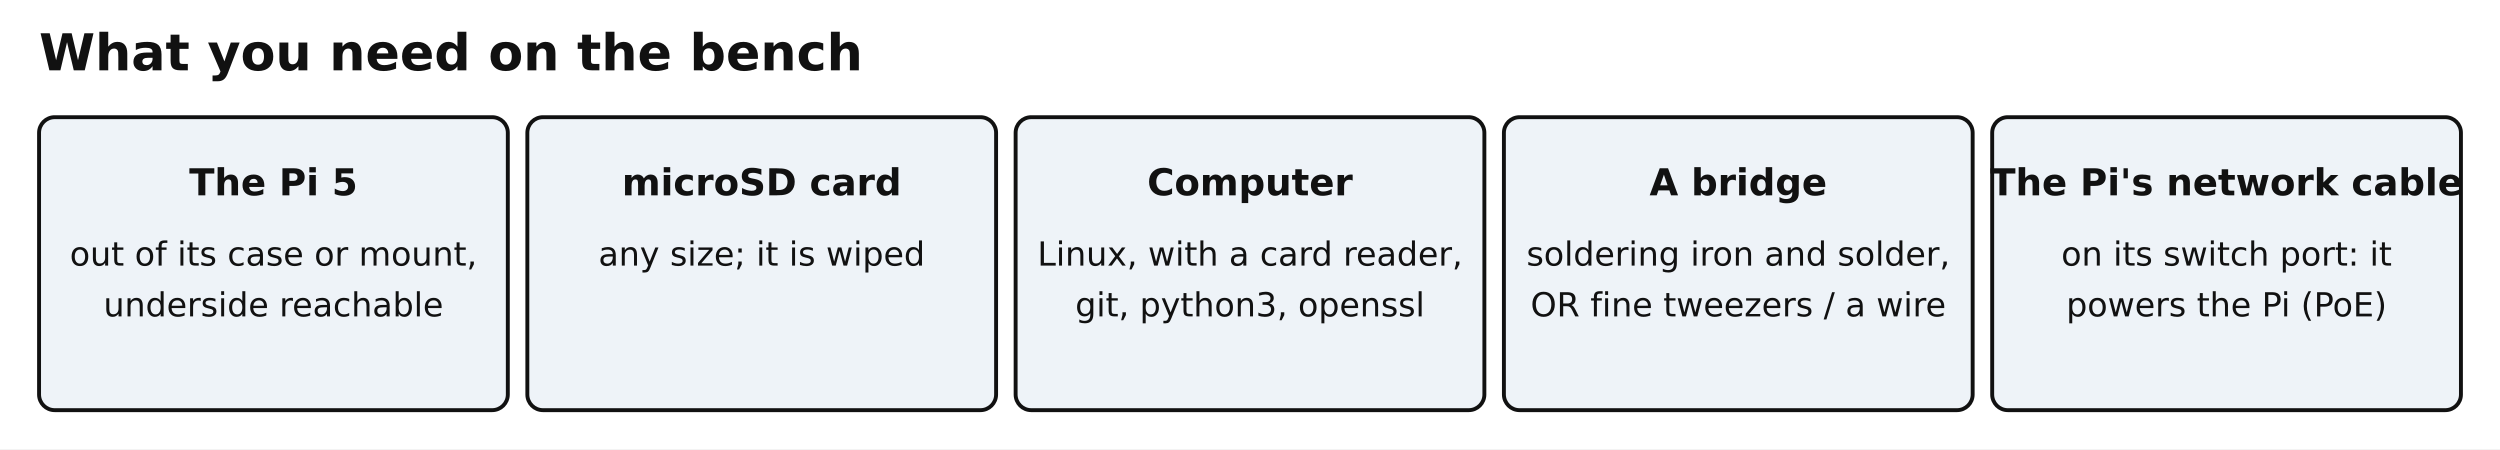
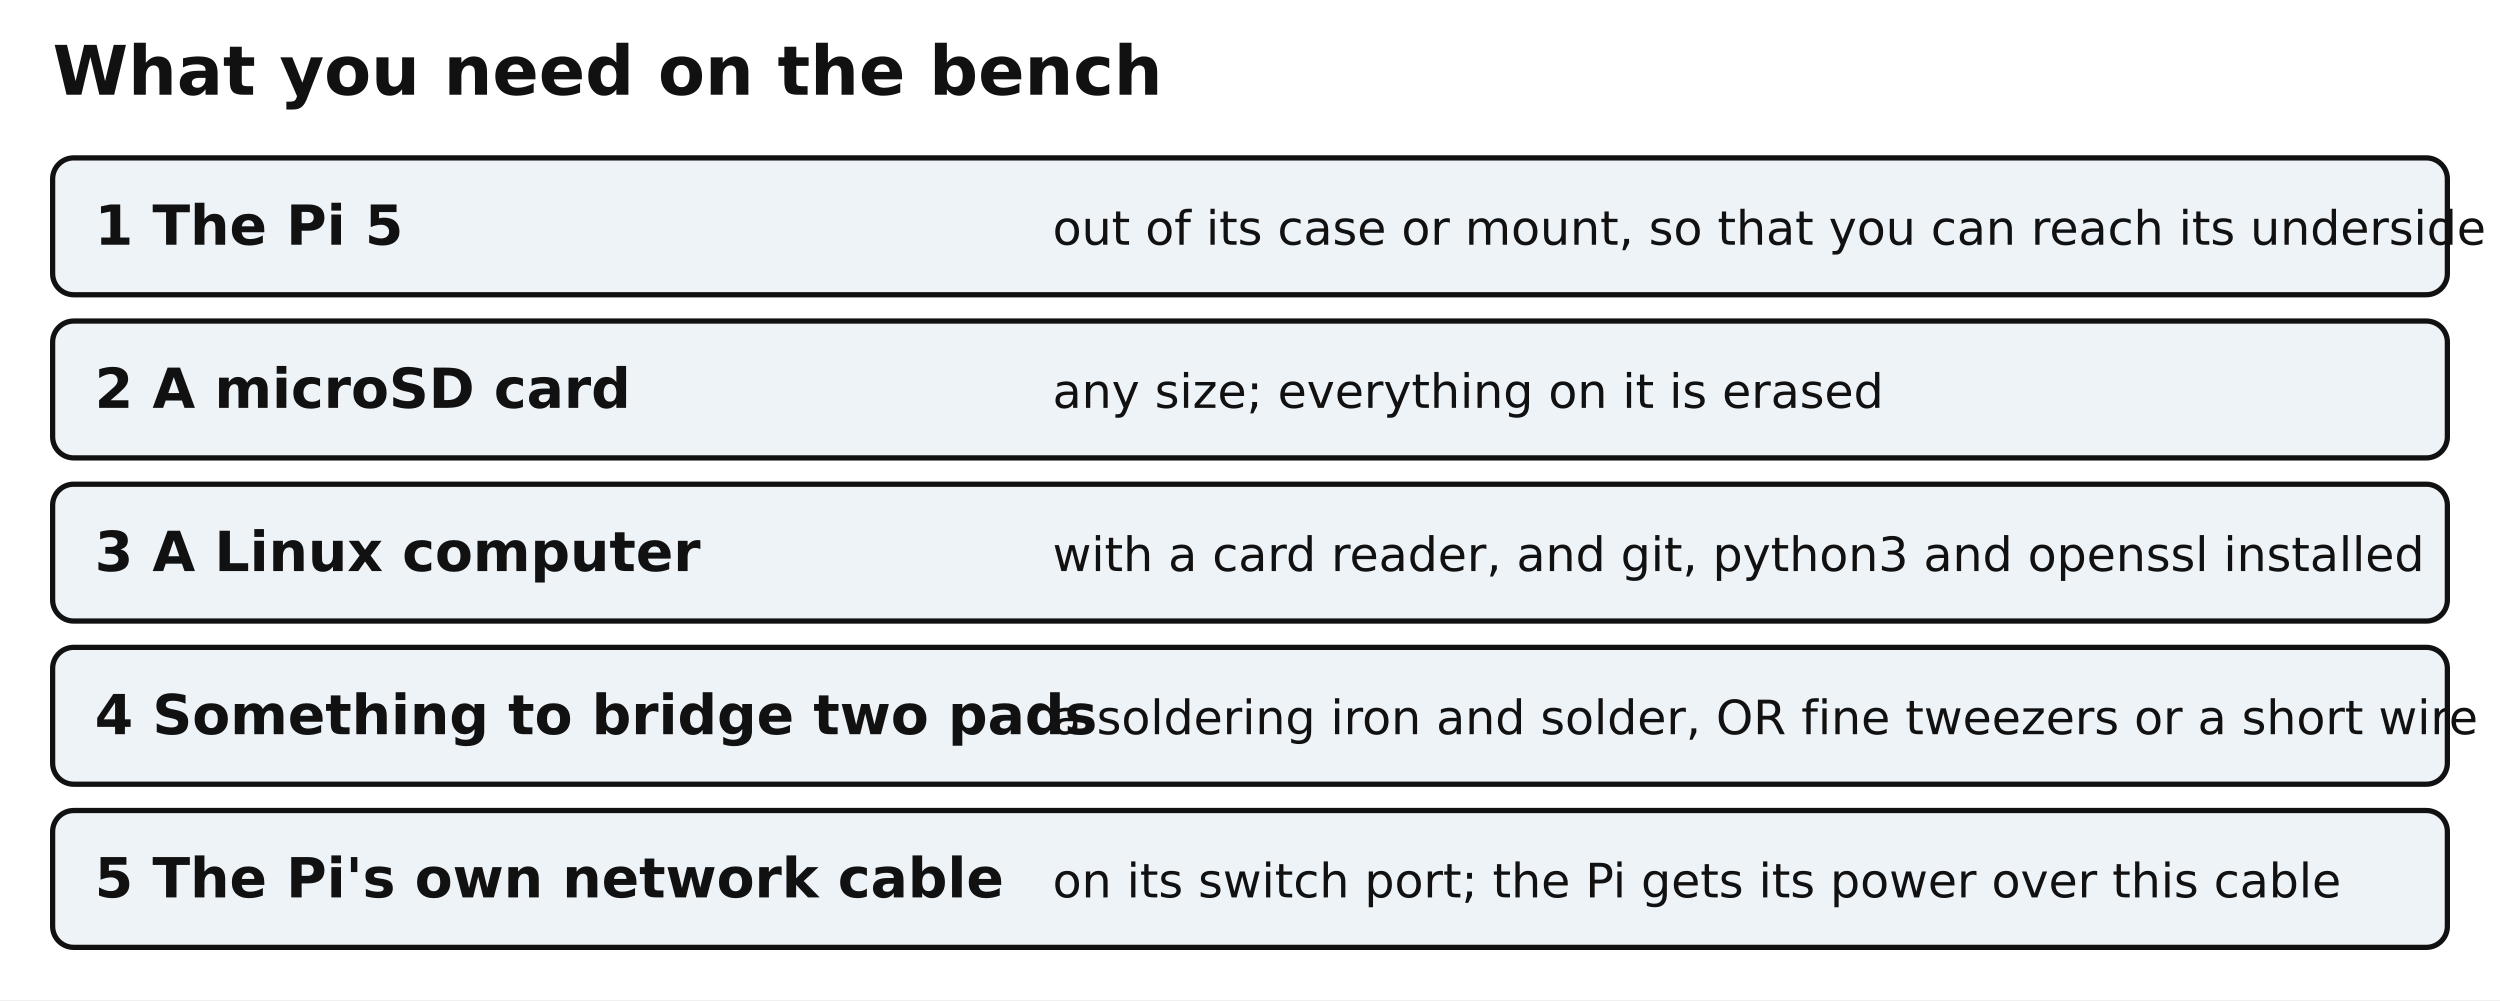
- <svg xmlns="http://www.w3.org/2000/svg" viewBox="0 0 1280 230" width="1280" height="230" font-family="DejaVu Sans, Arial, sans-serif">
-   <rect width="1280" height="230" fill="#ffffff" />
+ <svg xmlns="http://www.w3.org/2000/svg" viewBox="0 0 950 380" width="950" height="380" font-family="DejaVu Sans, Arial, sans-serif">
+   <rect width="950" height="380" fill="#ffffff" />
  <text x="20" y="36" font-size="26" font-weight="bold" fill="#111" text-anchor="start">What you need on the bench</text>
-   <rect x="20" y="60" width="240" height="150" rx="8" fill="#eef3f8" stroke="#111" stroke-width="2" />
-   <text x="140" y="100" font-size="19" font-weight="bold" fill="#111" text-anchor="middle">The Pi 5</text>
-   <text x="140" y="136" font-size="17" font-weight="normal" fill="#111" text-anchor="middle">out of its case or mount,</text>
-   <text x="140" y="162" font-size="17" font-weight="normal" fill="#111" text-anchor="middle">underside reachable</text>
-   <rect x="270" y="60" width="240" height="150" rx="8" fill="#eef3f8" stroke="#111" stroke-width="2" />
-   <text x="390" y="100" font-size="19" font-weight="bold" fill="#111" text-anchor="middle">microSD card</text>
-   <text x="390" y="136" font-size="17" font-weight="normal" fill="#111" text-anchor="middle">any size; it is wiped</text>
-   <rect x="520" y="60" width="240" height="150" rx="8" fill="#eef3f8" stroke="#111" stroke-width="2" />
-   <text x="640" y="100" font-size="19" font-weight="bold" fill="#111" text-anchor="middle">Computer</text>
-   <text x="640" y="136" font-size="17" font-weight="normal" fill="#111" text-anchor="middle">Linux, with a card reader,</text>
-   <text x="640" y="162" font-size="17" font-weight="normal" fill="#111" text-anchor="middle">git, python3, openssl</text>
-   <rect x="770" y="60" width="240" height="150" rx="8" fill="#eef3f8" stroke="#111" stroke-width="2" />
-   <text x="890" y="100" font-size="19" font-weight="bold" fill="#111" text-anchor="middle">A bridge</text>
-   <text x="890" y="136" font-size="17" font-weight="normal" fill="#111" text-anchor="middle">soldering iron and solder,</text>
-   <text x="890" y="162" font-size="17" font-weight="normal" fill="#111" text-anchor="middle">OR fine tweezers / a wire</text>
-   <rect x="1020" y="60" width="240" height="150" rx="8" fill="#eef3f8" stroke="#111" stroke-width="2" />
-   <text x="1140" y="100" font-size="19" font-weight="bold" fill="#111" text-anchor="middle">The Pi's network cable</text>
-   <text x="1140" y="136" font-size="17" font-weight="normal" fill="#111" text-anchor="middle">on its switch port: it</text>
-   <text x="1140" y="162" font-size="17" font-weight="normal" fill="#111" text-anchor="middle">powers the Pi (PoE)</text>
+   <rect x="20" y="60" width="910" height="52" rx="8" fill="#eef3f8" stroke="#111" stroke-width="2" />
+   <text x="36" y="93" font-size="21" font-weight="bold" fill="#111" text-anchor="start">1  The Pi 5</text>
+   <text x="400" y="93" font-size="18" font-weight="normal" fill="#111" text-anchor="start">out of its case or mount, so that you can reach its underside</text>
+   <rect x="20" y="122" width="910" height="52" rx="8" fill="#eef3f8" stroke="#111" stroke-width="2" />
+   <text x="36" y="155" font-size="21" font-weight="bold" fill="#111" text-anchor="start">2  A microSD card</text>
+   <text x="400" y="155" font-size="18" font-weight="normal" fill="#111" text-anchor="start">any size; everything on it is erased</text>
+   <rect x="20" y="184" width="910" height="52" rx="8" fill="#eef3f8" stroke="#111" stroke-width="2" />
+   <text x="36" y="217" font-size="21" font-weight="bold" fill="#111" text-anchor="start">3  A Linux computer</text>
+   <text x="400" y="217" font-size="18" font-weight="normal" fill="#111" text-anchor="start">with a card reader, and git, python3 and openssl installed</text>
+   <rect x="20" y="246" width="910" height="52" rx="8" fill="#eef3f8" stroke="#111" stroke-width="2" />
+   <text x="36" y="279" font-size="21" font-weight="bold" fill="#111" text-anchor="start">4  Something to bridge two pads</text>
+   <text x="400" y="279" font-size="18" font-weight="normal" fill="#111" text-anchor="start">a soldering iron and solder, OR fine tweezers or a short wire</text>
+   <rect x="20" y="308" width="910" height="52" rx="8" fill="#eef3f8" stroke="#111" stroke-width="2" />
+   <text x="36" y="341" font-size="21" font-weight="bold" fill="#111" text-anchor="start">5  The Pi's own network cable</text>
+   <text x="400" y="341" font-size="18" font-weight="normal" fill="#111" text-anchor="start">on its switch port; the Pi gets its power over this cable</text>
</svg>
